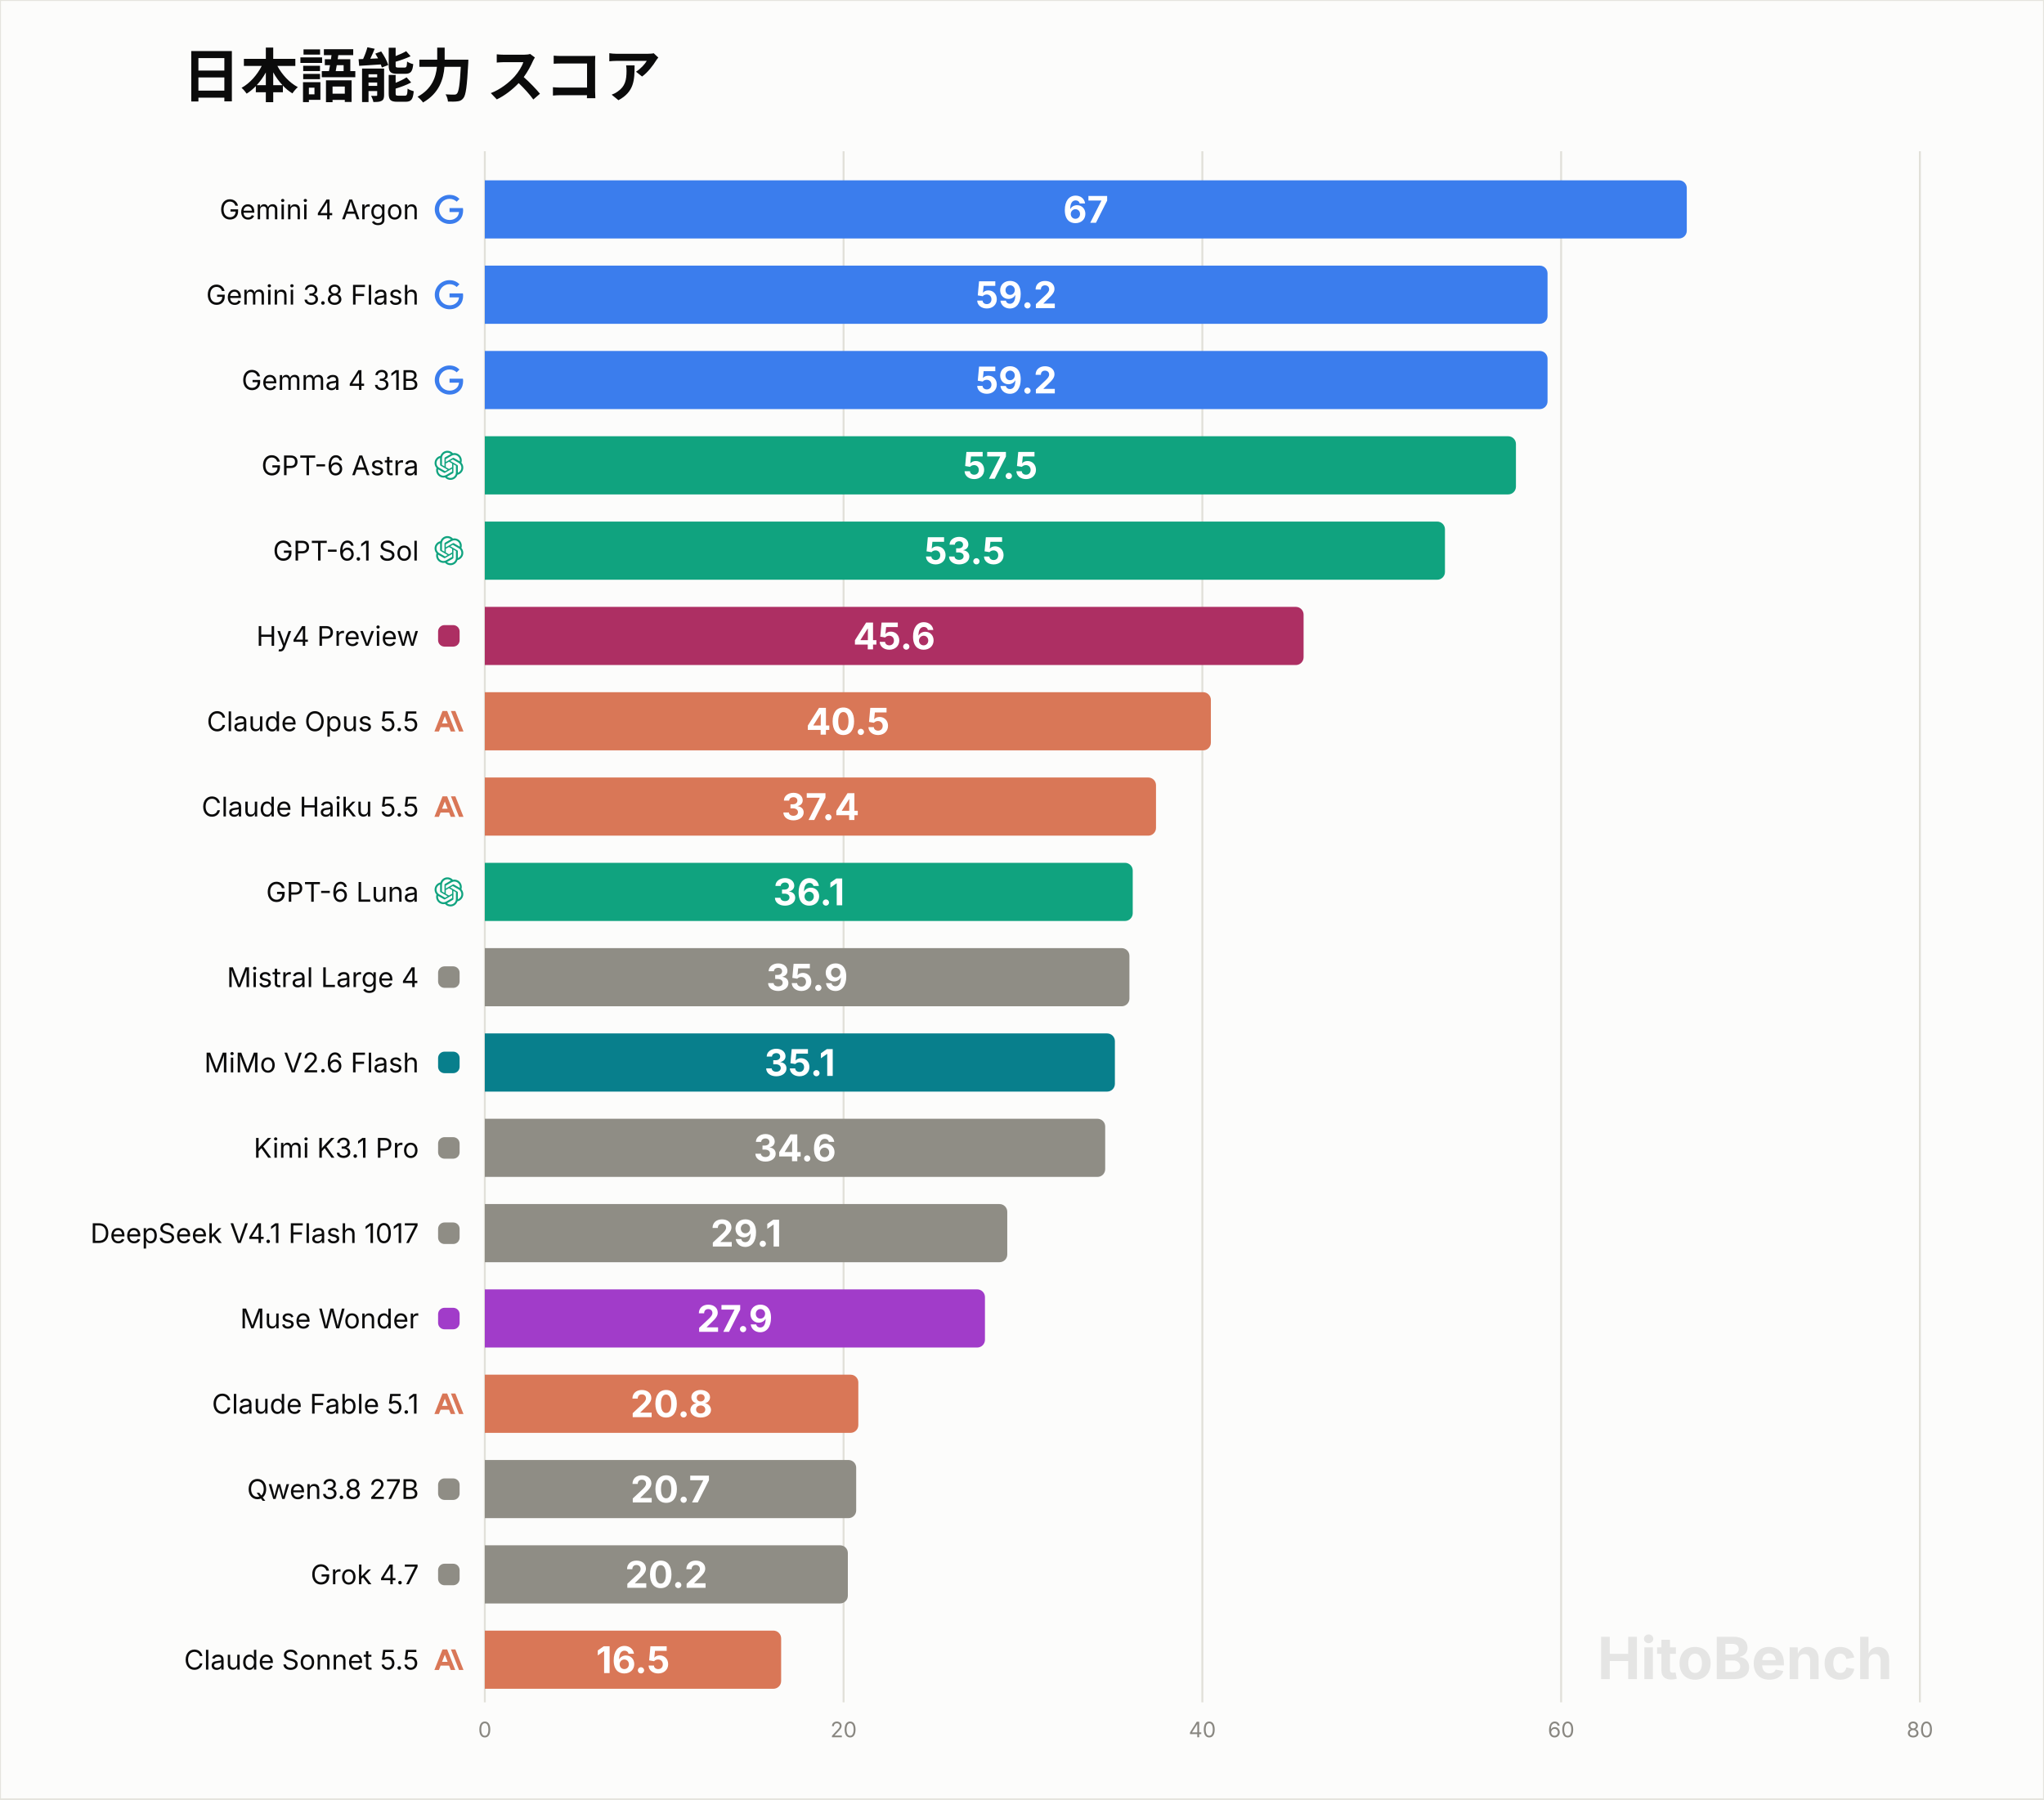
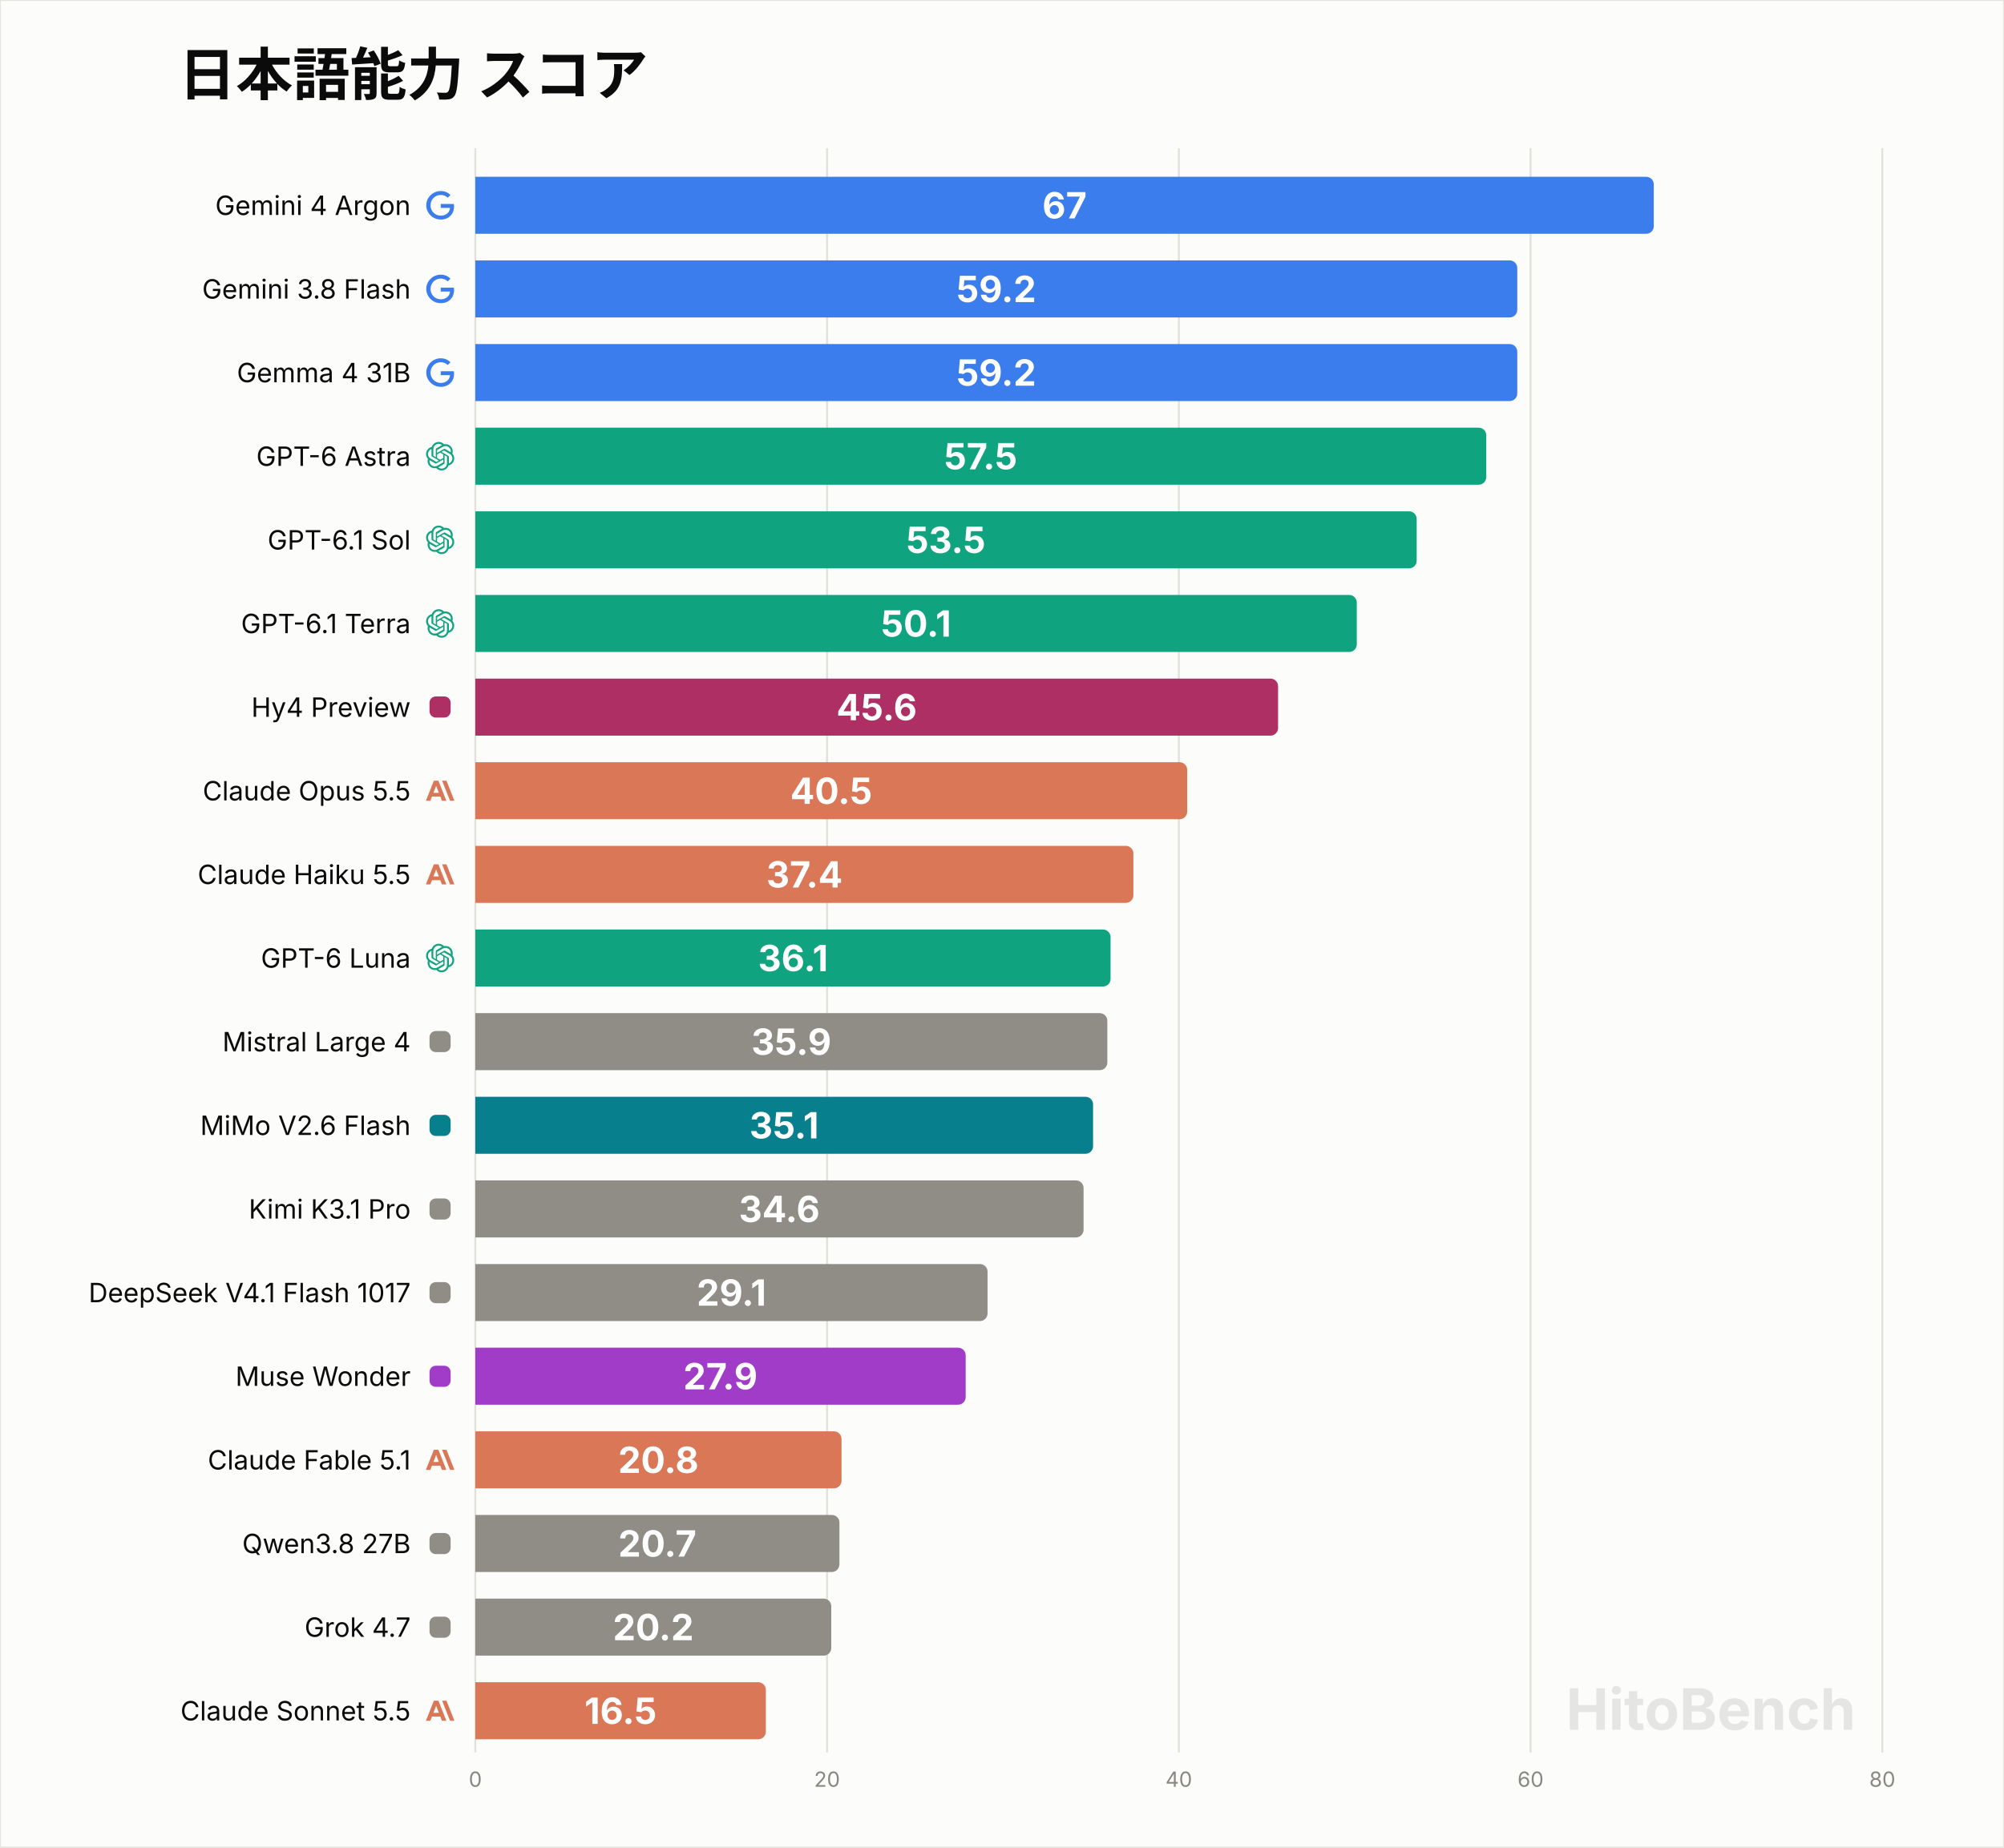
- <svg xmlns="http://www.w3.org/2000/svg" viewBox="0 0 1054 928" width="1054" height="928" font-family="system-ui, -apple-system, 'Segoe UI', 'Hiragino Kaku Gothic ProN', 'Noto Sans JP', sans-serif" role="img">
-   <rect x="0" y="0" width="1054" height="928" fill="#fcfcfb" stroke="#e5e4de" />
+ <svg xmlns="http://www.w3.org/2000/svg" viewBox="0 0 1054 972" width="1054" height="972" font-family="system-ui, -apple-system, 'Segoe UI', 'Hiragino Kaku Gothic ProN', 'Noto Sans JP', sans-serif" role="img">
+   <rect x="0" y="0" width="1054" height="972" fill="#fcfcfb" stroke="#e5e4de" />
  <text fill="#0b0b0b" font-size="30" font-weight="700" x="94" y="50">日本語能力 スコア</text>
  <g transform="translate(18 58)">
-     <line stroke="#e1e0d9" stroke-width="1" x1="232.0" y1="20" x2="232.0" y2="820" />
-     <line stroke="#e1e0d9" stroke-width="1" x1="417.0" y1="20" x2="417.0" y2="820" />
-     <line stroke="#e1e0d9" stroke-width="1" x1="602.0" y1="20" x2="602.0" y2="820" />
-     <line stroke="#e1e0d9" stroke-width="1" x1="787.0" y1="20" x2="787.0" y2="820" />
-     <line stroke="#e1e0d9" stroke-width="1" x1="972.0" y1="20" x2="972.0" y2="820" />
-     <text fill="#898781" font-size="11" x="232.0" y="838" text-anchor="middle">0</text>
-     <text fill="#898781" font-size="11" x="417.0" y="838" text-anchor="middle">20</text>
-     <text fill="#898781" font-size="11" x="602.0" y="838" text-anchor="middle">40</text>
-     <text fill="#898781" font-size="11" x="787.0" y="838" text-anchor="middle">60</text>
-     <text fill="#898781" font-size="11" x="972.0" y="838" text-anchor="middle">80</text>
-     <text fill="#0b0b0b" fill-opacity="0.09" font-size="30" font-weight="700" x="958.0" y="808.0" text-anchor="end">HitoBench</text>
+     <line stroke="#e1e0d9" stroke-width="1" x1="232.0" y1="20" x2="232.0" y2="864" />
+     <line stroke="#e1e0d9" stroke-width="1" x1="417.0" y1="20" x2="417.0" y2="864" />
+     <line stroke="#e1e0d9" stroke-width="1" x1="602.0" y1="20" x2="602.0" y2="864" />
+     <line stroke="#e1e0d9" stroke-width="1" x1="787.0" y1="20" x2="787.0" y2="864" />
+     <line stroke="#e1e0d9" stroke-width="1" x1="972.0" y1="20" x2="972.0" y2="864" />
+     <text fill="#898781" font-size="11" x="232.0" y="882" text-anchor="middle">0</text>
+     <text fill="#898781" font-size="11" x="417.0" y="882" text-anchor="middle">20</text>
+     <text fill="#898781" font-size="11" x="602.0" y="882" text-anchor="middle">40</text>
+     <text fill="#898781" font-size="11" x="787.0" y="882" text-anchor="middle">60</text>
+     <text fill="#898781" font-size="11" x="972.0" y="882" text-anchor="middle">80</text>
+     <text fill="#0b0b0b" fill-opacity="0.09" font-size="30" font-weight="700" x="958.0" y="852.0" text-anchor="end">HitoBench</text>
    <g>
      <path transform="translate(206.0 42.5) scale(0.625)" fill="#3b7ded" d="M12.48 10.92v3.28h7.84c-.24 1.84-.853 3.187-1.787 4.133-1.147 1.147-2.933 2.4-6.053 2.4-4.827 0-8.6-3.893-8.6-8.72s3.773-8.72 8.6-8.72c2.6 0 4.507 1.027 5.907 2.347l2.307-2.307C18.747 1.44 16.133 0 12.48 0 5.867 0 .307 5.387.307 12s5.56 12 12.173 12c3.573 0 6.267-1.173 8.373-3.36 2.16-2.16 2.84-5.213 2.84-7.667 0-.76-.053-1.467-.173-2.053H12.48z" />
      <text fill="#0b0b0b" font-size="14" x="198" y="50" text-anchor="end" dominant-baseline="central">Gemini 4 Argon</text>
      <path fill="#3b7ded" d="M232.0 35.0 H847.8 a4 4 0 0 1 4 4 V61.0 a4 4 0 0 1 -4 4 H232.0 Z" />
      <text fill="#ffffff" font-size="19" font-weight="700" x="541.9" y="50" text-anchor="middle" dominant-baseline="central">67</text>
    </g>
    <g>
      <path transform="translate(206.0 86.5) scale(0.625)" fill="#3b7ded" d="M12.48 10.92v3.28h7.84c-.24 1.84-.853 3.187-1.787 4.133-1.147 1.147-2.933 2.4-6.053 2.4-4.827 0-8.6-3.893-8.6-8.72s3.773-8.72 8.6-8.72c2.6 0 4.507 1.027 5.907 2.347l2.307-2.307C18.747 1.44 16.133 0 12.48 0 5.867 0 .307 5.387.307 12s5.56 12 12.173 12c3.573 0 6.267-1.173 8.373-3.36 2.16-2.16 2.84-5.213 2.84-7.667 0-.76-.053-1.467-.173-2.053H12.48z" />
      <text fill="#0b0b0b" font-size="14" x="198" y="94" text-anchor="end" dominant-baseline="central">Gemini 3.8 Flash</text>
      <path fill="#3b7ded" d="M232.0 79.0 H776.0 a4 4 0 0 1 4 4 V105.0 a4 4 0 0 1 -4 4 H232.0 Z" />
      <text fill="#ffffff" font-size="19" font-weight="700" x="506.0" y="94" text-anchor="middle" dominant-baseline="central">59.2</text>
    </g>
    <g>
      <path transform="translate(206.0 130.5) scale(0.625)" fill="#3b7ded" d="M12.48 10.92v3.28h7.84c-.24 1.84-.853 3.187-1.787 4.133-1.147 1.147-2.933 2.4-6.053 2.4-4.827 0-8.6-3.893-8.6-8.72s3.773-8.72 8.6-8.72c2.6 0 4.507 1.027 5.907 2.347l2.307-2.307C18.747 1.44 16.133 0 12.48 0 5.867 0 .307 5.387.307 12s5.56 12 12.173 12c3.573 0 6.267-1.173 8.373-3.36 2.16-2.16 2.84-5.213 2.84-7.667 0-.76-.053-1.467-.173-2.053H12.48z" />
      <text fill="#0b0b0b" font-size="14" x="198" y="138" text-anchor="end" dominant-baseline="central">Gemma 4 31B</text>
      <path fill="#3b7ded" d="M232.0 123.0 H776.0 a4 4 0 0 1 4 4 V149.0 a4 4 0 0 1 -4 4 H232.0 Z" />
      <text fill="#ffffff" font-size="19" font-weight="700" x="506.0" y="138" text-anchor="middle" dominant-baseline="central">59.2</text>
    </g>
    <g>
      <path transform="translate(206.0 174.5) scale(0.625)" fill="#10a37f" d="M22.282 9.821a5.985 5.985 0 0 0-.516-4.911 6.046 6.046 0 0 0-6.51-2.9A6.065 6.065 0 0 0 4.981 4.182a5.985 5.985 0 0 0-3.998 2.9 6.046 6.046 0 0 0 .743 7.097 5.98 5.98 0 0 0 .511 4.911 6.051 6.051 0 0 0 6.515 2.9A5.985 5.985 0 0 0 13.26 24a6.056 6.056 0 0 0 5.772-4.206 5.989 5.989 0 0 0 3.998-2.9 6.056 6.056 0 0 0-.748-7.073zm-9.022 12.608a4.476 4.476 0 0 1-2.876-1.041l.142-.08 4.778-2.758a.795.795 0 0 0 .393-.681v-6.737l2.02 1.169a.071.071 0 0 1 .038.052v5.583a4.504 4.504 0 0 1-4.495 4.494zm-9.661-4.125a4.471 4.471 0 0 1-.535-3.014l.142.085 4.783 2.758a.771.771 0 0 0 .781 0l5.843-3.369v2.332a.08.08 0 0 1-.033.061L9.74 19.95a4.499 4.499 0 0 1-6.141-1.646zM2.341 7.896a4.485 4.485 0 0 1 2.365-1.973V11.6a.766.766 0 0 0 .388.676l5.814 3.354-2.02 1.169a.076.076 0 0 1-.071 0l-4.83-2.787A4.504 4.504 0 0 1 2.341 7.872zm16.596 3.856L13.104 8.364 15.119 7.2a.076.076 0 0 1 .071 0l4.83 2.791a4.494 4.494 0 0 1-.676 8.104v-5.677a.79.79 0 0 0-.407-.667zm2.011-3.023l-.142-.085-4.774-2.782a.776.776 0 0 0-.785 0L9.409 9.23V6.897a.066.066 0 0 1 .028-.061l4.83-2.787a4.499 4.499 0 0 1 6.68 4.66zM8.306 12.863l-2.02-1.164a.08.08 0 0 1-.038-.057V6.074a4.499 4.499 0 0 1 7.376-3.454l-.142.081L8.704 5.459a.795.795 0 0 0-.393.681zm1.098-2.365l2.602-1.5 2.607 1.5v2.999l-2.597 1.5-2.607-1.5Z" />
      <text fill="#0b0b0b" font-size="14" x="198" y="182" text-anchor="end" dominant-baseline="central">GPT-6 Astra</text>
      <path fill="#10a37f" d="M232.0 167.0 H759.7 a4 4 0 0 1 4 4 V193.0 a4 4 0 0 1 -4 4 H232.0 Z" />
      <text fill="#ffffff" font-size="19" font-weight="700" x="497.8" y="182" text-anchor="middle" dominant-baseline="central">57.5</text>
    </g>
    <g>
      <path transform="translate(206.0 218.5) scale(0.625)" fill="#10a37f" d="M22.282 9.821a5.985 5.985 0 0 0-.516-4.911 6.046 6.046 0 0 0-6.51-2.9A6.065 6.065 0 0 0 4.981 4.182a5.985 5.985 0 0 0-3.998 2.9 6.046 6.046 0 0 0 .743 7.097 5.98 5.98 0 0 0 .511 4.911 6.051 6.051 0 0 0 6.515 2.9A5.985 5.985 0 0 0 13.26 24a6.056 6.056 0 0 0 5.772-4.206 5.989 5.989 0 0 0 3.998-2.9 6.056 6.056 0 0 0-.748-7.073zm-9.022 12.608a4.476 4.476 0 0 1-2.876-1.041l.142-.08 4.778-2.758a.795.795 0 0 0 .393-.681v-6.737l2.02 1.169a.071.071 0 0 1 .038.052v5.583a4.504 4.504 0 0 1-4.495 4.494zm-9.661-4.125a4.471 4.471 0 0 1-.535-3.014l.142.085 4.783 2.758a.771.771 0 0 0 .781 0l5.843-3.369v2.332a.08.08 0 0 1-.033.061L9.74 19.95a4.499 4.499 0 0 1-6.141-1.646zM2.341 7.896a4.485 4.485 0 0 1 2.365-1.973V11.6a.766.766 0 0 0 .388.676l5.814 3.354-2.02 1.169a.076.076 0 0 1-.071 0l-4.83-2.787A4.504 4.504 0 0 1 2.341 7.872zm16.596 3.856L13.104 8.364 15.119 7.2a.076.076 0 0 1 .071 0l4.83 2.791a4.494 4.494 0 0 1-.676 8.104v-5.677a.79.79 0 0 0-.407-.667zm2.011-3.023l-.142-.085-4.774-2.782a.776.776 0 0 0-.785 0L9.409 9.23V6.897a.066.066 0 0 1 .028-.061l4.83-2.787a4.499 4.499 0 0 1 6.68 4.66zM8.306 12.863l-2.02-1.164a.08.08 0 0 1-.038-.057V6.074a4.499 4.499 0 0 1 7.376-3.454l-.142.081L8.704 5.459a.795.795 0 0 0-.393.681zm1.098-2.365l2.602-1.5 2.607 1.5v2.999l-2.597 1.5-2.607-1.5Z" />
      <text fill="#0b0b0b" font-size="14" x="198" y="226" text-anchor="end" dominant-baseline="central">GPT-6.1 Sol</text>
      <path fill="#10a37f" d="M232.0 211.0 H723.1 a4 4 0 0 1 4 4 V237.0 a4 4 0 0 1 -4 4 H232.0 Z" />
      <text fill="#ffffff" font-size="19" font-weight="700" x="479.5" y="226" text-anchor="middle" dominant-baseline="central">53.5</text>
    </g>
    <g>
-       <rect x="207.9" y="264.4" width="11.1" height="11.1" rx="3.3" fill="#ad2f63" />
-       <text fill="#0b0b0b" font-size="14" x="198" y="270" text-anchor="end" dominant-baseline="central">Hy4 Preview</text>
-       <path fill="#ad2f63" d="M232.0 255.0 H650.2 a4 4 0 0 1 4 4 V281.0 a4 4 0 0 1 -4 4 H232.0 Z" />
-       <text fill="#ffffff" font-size="19" font-weight="700" x="443.1" y="270" text-anchor="middle" dominant-baseline="central">45.6</text>
+       <path transform="translate(206.0 262.5) scale(0.625)" fill="#10a37f" d="M22.282 9.821a5.985 5.985 0 0 0-.516-4.911 6.046 6.046 0 0 0-6.51-2.9A6.065 6.065 0 0 0 4.981 4.182a5.985 5.985 0 0 0-3.998 2.9 6.046 6.046 0 0 0 .743 7.097 5.98 5.98 0 0 0 .511 4.911 6.051 6.051 0 0 0 6.515 2.9A5.985 5.985 0 0 0 13.26 24a6.056 6.056 0 0 0 5.772-4.206 5.989 5.989 0 0 0 3.998-2.9 6.056 6.056 0 0 0-.748-7.073zm-9.022 12.608a4.476 4.476 0 0 1-2.876-1.041l.142-.08 4.778-2.758a.795.795 0 0 0 .393-.681v-6.737l2.02 1.169a.071.071 0 0 1 .038.052v5.583a4.504 4.504 0 0 1-4.495 4.494zm-9.661-4.125a4.471 4.471 0 0 1-.535-3.014l.142.085 4.783 2.758a.771.771 0 0 0 .781 0l5.843-3.369v2.332a.08.08 0 0 1-.033.061L9.74 19.95a4.499 4.499 0 0 1-6.141-1.646zM2.341 7.896a4.485 4.485 0 0 1 2.365-1.973V11.6a.766.766 0 0 0 .388.676l5.814 3.354-2.02 1.169a.076.076 0 0 1-.071 0l-4.83-2.787A4.504 4.504 0 0 1 2.341 7.872zm16.596 3.856L13.104 8.364 15.119 7.2a.076.076 0 0 1 .071 0l4.83 2.791a4.494 4.494 0 0 1-.676 8.104v-5.677a.79.79 0 0 0-.407-.667zm2.011-3.023l-.142-.085-4.774-2.782a.776.776 0 0 0-.785 0L9.409 9.23V6.897a.066.066 0 0 1 .028-.061l4.83-2.787a4.499 4.499 0 0 1 6.68 4.66zM8.306 12.863l-2.02-1.164a.08.08 0 0 1-.038-.057V6.074a4.499 4.499 0 0 1 7.376-3.454l-.142.081L8.704 5.459a.795.795 0 0 0-.393.681zm1.098-2.365l2.602-1.5 2.607 1.5v2.999l-2.597 1.5-2.607-1.5Z" />
+       <text fill="#0b0b0b" font-size="14" x="198" y="270" text-anchor="end" dominant-baseline="central">GPT-6.1 Terra</text>
+       <path fill="#10a37f" d="M232.0 255.0 H691.6 a4 4 0 0 1 4 4 V281.0 a4 4 0 0 1 -4 4 H232.0 Z" />
+       <text fill="#ffffff" font-size="19" font-weight="700" x="463.8" y="270" text-anchor="middle" dominant-baseline="central">50.1</text>
    </g>
    <g>
-       <path transform="translate(206.0 306.5) scale(0.625)" fill="#d97757" d="M17.304 3.541h-3.672l6.696 16.918H24Zm-10.608 0L0 20.459h3.744l1.369-3.553h7.005l1.369 3.553h3.744L10.536 3.541Zm-.371 10.223 2.291-5.946 2.291 5.946Z" />
-       <text fill="#0b0b0b" font-size="14" x="198" y="314" text-anchor="end" dominant-baseline="central">Claude Opus 5.5</text>
-       <path fill="#d97757" d="M232.0 299.0 H602.4 a4 4 0 0 1 4 4 V325.0 a4 4 0 0 1 -4 4 H232.0 Z" />
-       <text fill="#ffffff" font-size="19" font-weight="700" x="419.2" y="314" text-anchor="middle" dominant-baseline="central">40.5</text>
+       <rect x="207.9" y="308.4" width="11.1" height="11.1" rx="3.3" fill="#ad2f63" />
+       <text fill="#0b0b0b" font-size="14" x="198" y="314" text-anchor="end" dominant-baseline="central">Hy4 Preview</text>
+       <path fill="#ad2f63" d="M232.0 299.0 H650.2 a4 4 0 0 1 4 4 V325.0 a4 4 0 0 1 -4 4 H232.0 Z" />
+       <text fill="#ffffff" font-size="19" font-weight="700" x="443.1" y="314" text-anchor="middle" dominant-baseline="central">45.6</text>
    </g>
    <g>
      <path transform="translate(206.0 350.5) scale(0.625)" fill="#d97757" d="M17.304 3.541h-3.672l6.696 16.918H24Zm-10.608 0L0 20.459h3.744l1.369-3.553h7.005l1.369 3.553h3.744L10.536 3.541Zm-.371 10.223 2.291-5.946 2.291 5.946Z" />
-       <text fill="#0b0b0b" font-size="14" x="198" y="358" text-anchor="end" dominant-baseline="central">Claude Haiku 5.5</text>
-       <path fill="#d97757" d="M232.0 343.0 H574.1 a4 4 0 0 1 4 4 V369.0 a4 4 0 0 1 -4 4 H232.0 Z" />
-       <text fill="#ffffff" font-size="19" font-weight="700" x="405.1" y="358" text-anchor="middle" dominant-baseline="central">37.4</text>
+       <text fill="#0b0b0b" font-size="14" x="198" y="358" text-anchor="end" dominant-baseline="central">Claude Opus 5.5</text>
+       <path fill="#d97757" d="M232.0 343.0 H602.4 a4 4 0 0 1 4 4 V369.0 a4 4 0 0 1 -4 4 H232.0 Z" />
+       <text fill="#ffffff" font-size="19" font-weight="700" x="419.2" y="358" text-anchor="middle" dominant-baseline="central">40.5</text>
    </g>
    <g>
-       <path transform="translate(206.0 394.5) scale(0.625)" fill="#10a37f" d="M22.282 9.821a5.985 5.985 0 0 0-.516-4.911 6.046 6.046 0 0 0-6.51-2.9A6.065 6.065 0 0 0 4.981 4.182a5.985 5.985 0 0 0-3.998 2.9 6.046 6.046 0 0 0 .743 7.097 5.98 5.98 0 0 0 .511 4.911 6.051 6.051 0 0 0 6.515 2.9A5.985 5.985 0 0 0 13.26 24a6.056 6.056 0 0 0 5.772-4.206 5.989 5.989 0 0 0 3.998-2.9 6.056 6.056 0 0 0-.748-7.073zm-9.022 12.608a4.476 4.476 0 0 1-2.876-1.041l.142-.08 4.778-2.758a.795.795 0 0 0 .393-.681v-6.737l2.02 1.169a.071.071 0 0 1 .038.052v5.583a4.504 4.504 0 0 1-4.495 4.494zm-9.661-4.125a4.471 4.471 0 0 1-.535-3.014l.142.085 4.783 2.758a.771.771 0 0 0 .781 0l5.843-3.369v2.332a.08.08 0 0 1-.033.061L9.74 19.95a4.499 4.499 0 0 1-6.141-1.646zM2.341 7.896a4.485 4.485 0 0 1 2.365-1.973V11.6a.766.766 0 0 0 .388.676l5.814 3.354-2.02 1.169a.076.076 0 0 1-.071 0l-4.83-2.787A4.504 4.504 0 0 1 2.341 7.872zm16.596 3.856L13.104 8.364 15.119 7.2a.076.076 0 0 1 .071 0l4.83 2.791a4.494 4.494 0 0 1-.676 8.104v-5.677a.79.79 0 0 0-.407-.667zm2.011-3.023l-.142-.085-4.774-2.782a.776.776 0 0 0-.785 0L9.409 9.23V6.897a.066.066 0 0 1 .028-.061l4.83-2.787a4.499 4.499 0 0 1 6.68 4.66zM8.306 12.863l-2.02-1.164a.08.08 0 0 1-.038-.057V6.074a4.499 4.499 0 0 1 7.376-3.454l-.142.081L8.704 5.459a.795.795 0 0 0-.393.681zm1.098-2.365l2.602-1.5 2.607 1.5v2.999l-2.597 1.5-2.607-1.5Z" />
-       <text fill="#0b0b0b" font-size="14" x="198" y="402" text-anchor="end" dominant-baseline="central">GPT-6 Luna</text>
-       <path fill="#10a37f" d="M232.0 387.0 H562.1 a4 4 0 0 1 4 4 V413.0 a4 4 0 0 1 -4 4 H232.0 Z" />
-       <text fill="#ffffff" font-size="19" font-weight="700" x="399.1" y="402" text-anchor="middle" dominant-baseline="central">36.1</text>
+       <path transform="translate(206.0 394.5) scale(0.625)" fill="#d97757" d="M17.304 3.541h-3.672l6.696 16.918H24Zm-10.608 0L0 20.459h3.744l1.369-3.553h7.005l1.369 3.553h3.744L10.536 3.541Zm-.371 10.223 2.291-5.946 2.291 5.946Z" />
+       <text fill="#0b0b0b" font-size="14" x="198" y="402" text-anchor="end" dominant-baseline="central">Claude Haiku 5.5</text>
+       <path fill="#d97757" d="M232.0 387.0 H574.1 a4 4 0 0 1 4 4 V413.0 a4 4 0 0 1 -4 4 H232.0 Z" />
+       <text fill="#ffffff" font-size="19" font-weight="700" x="405.1" y="402" text-anchor="middle" dominant-baseline="central">37.4</text>
    </g>
    <g>
-       <rect x="207.9" y="440.4" width="11.1" height="11.1" rx="3.3" fill="#8f8d85" />
-       <text fill="#0b0b0b" font-size="14" x="198" y="446" text-anchor="end" dominant-baseline="central">Mistral Large 4</text>
-       <path fill="#8f8d85" d="M232.0 431.0 H560.4 a4 4 0 0 1 4 4 V457.0 a4 4 0 0 1 -4 4 H232.0 Z" />
-       <text fill="#ffffff" font-size="19" font-weight="700" x="398.2" y="446" text-anchor="middle" dominant-baseline="central">35.9</text>
+       <path transform="translate(206.0 438.5) scale(0.625)" fill="#10a37f" d="M22.282 9.821a5.985 5.985 0 0 0-.516-4.911 6.046 6.046 0 0 0-6.51-2.9A6.065 6.065 0 0 0 4.981 4.182a5.985 5.985 0 0 0-3.998 2.9 6.046 6.046 0 0 0 .743 7.097 5.98 5.98 0 0 0 .511 4.911 6.051 6.051 0 0 0 6.515 2.9A5.985 5.985 0 0 0 13.26 24a6.056 6.056 0 0 0 5.772-4.206 5.989 5.989 0 0 0 3.998-2.9 6.056 6.056 0 0 0-.748-7.073zm-9.022 12.608a4.476 4.476 0 0 1-2.876-1.041l.142-.08 4.778-2.758a.795.795 0 0 0 .393-.681v-6.737l2.02 1.169a.071.071 0 0 1 .038.052v5.583a4.504 4.504 0 0 1-4.495 4.494zm-9.661-4.125a4.471 4.471 0 0 1-.535-3.014l.142.085 4.783 2.758a.771.771 0 0 0 .781 0l5.843-3.369v2.332a.08.08 0 0 1-.033.061L9.74 19.95a4.499 4.499 0 0 1-6.141-1.646zM2.341 7.896a4.485 4.485 0 0 1 2.365-1.973V11.6a.766.766 0 0 0 .388.676l5.814 3.354-2.02 1.169a.076.076 0 0 1-.071 0l-4.83-2.787A4.504 4.504 0 0 1 2.341 7.872zm16.596 3.856L13.104 8.364 15.119 7.2a.076.076 0 0 1 .071 0l4.83 2.791a4.494 4.494 0 0 1-.676 8.104v-5.677a.79.79 0 0 0-.407-.667zm2.011-3.023l-.142-.085-4.774-2.782a.776.776 0 0 0-.785 0L9.409 9.23V6.897a.066.066 0 0 1 .028-.061l4.83-2.787a4.499 4.499 0 0 1 6.68 4.66zM8.306 12.863l-2.02-1.164a.08.08 0 0 1-.038-.057V6.074a4.499 4.499 0 0 1 7.376-3.454l-.142.081L8.704 5.459a.795.795 0 0 0-.393.681zm1.098-2.365l2.602-1.5 2.607 1.5v2.999l-2.597 1.5-2.607-1.5Z" />
+       <text fill="#0b0b0b" font-size="14" x="198" y="446" text-anchor="end" dominant-baseline="central">GPT-6 Luna</text>
+       <path fill="#10a37f" d="M232.0 431.0 H562.1 a4 4 0 0 1 4 4 V457.0 a4 4 0 0 1 -4 4 H232.0 Z" />
+       <text fill="#ffffff" font-size="19" font-weight="700" x="399.1" y="446" text-anchor="middle" dominant-baseline="central">36.1</text>
    </g>
    <g>
-       <rect x="207.9" y="484.4" width="11.1" height="11.1" rx="3.3" fill="#087f8c" />
-       <text fill="#0b0b0b" font-size="14" x="198" y="490" text-anchor="end" dominant-baseline="central">MiMo V2.6 Flash</text>
-       <path fill="#087f8c" d="M232.0 475.0 H552.9 a4 4 0 0 1 4 4 V501.0 a4 4 0 0 1 -4 4 H232.0 Z" />
-       <text fill="#ffffff" font-size="19" font-weight="700" x="394.4" y="490" text-anchor="middle" dominant-baseline="central">35.1</text>
+       <rect x="207.9" y="484.4" width="11.1" height="11.1" rx="3.3" fill="#8f8d85" />
+       <text fill="#0b0b0b" font-size="14" x="198" y="490" text-anchor="end" dominant-baseline="central">Mistral Large 4</text>
+       <path fill="#8f8d85" d="M232.0 475.0 H560.4 a4 4 0 0 1 4 4 V501.0 a4 4 0 0 1 -4 4 H232.0 Z" />
+       <text fill="#ffffff" font-size="19" font-weight="700" x="398.2" y="490" text-anchor="middle" dominant-baseline="central">35.9</text>
    </g>
    <g>
-       <rect x="207.9" y="528.5" width="11.1" height="11.1" rx="3.3" fill="#8f8d85" />
-       <text fill="#0b0b0b" font-size="14" x="198" y="534" text-anchor="end" dominant-baseline="central">Kimi K3.1 Pro</text>
-       <path fill="#8f8d85" d="M232.0 519.0 H547.9 a4 4 0 0 1 4 4 V545.0 a4 4 0 0 1 -4 4 H232.0 Z" />
-       <text fill="#ffffff" font-size="19" font-weight="700" x="391.9" y="534" text-anchor="middle" dominant-baseline="central">34.6</text>
+       <rect x="207.9" y="528.5" width="11.1" height="11.1" rx="3.3" fill="#087f8c" />
+       <text fill="#0b0b0b" font-size="14" x="198" y="534" text-anchor="end" dominant-baseline="central">MiMo V2.6 Flash</text>
+       <path fill="#087f8c" d="M232.0 519.0 H552.9 a4 4 0 0 1 4 4 V545.0 a4 4 0 0 1 -4 4 H232.0 Z" />
+       <text fill="#ffffff" font-size="19" font-weight="700" x="394.4" y="534" text-anchor="middle" dominant-baseline="central">35.1</text>
    </g>
    <g>
      <rect x="207.9" y="572.5" width="11.1" height="11.1" rx="3.3" fill="#8f8d85" />
-       <text fill="#0b0b0b" font-size="14" x="198" y="578" text-anchor="end" dominant-baseline="central">DeepSeek V4.1 Flash 1017</text>
-       <path fill="#8f8d85" d="M232.0 563.0 H497.4 a4 4 0 0 1 4 4 V589.0 a4 4 0 0 1 -4 4 H232.0 Z" />
-       <text fill="#ffffff" font-size="19" font-weight="700" x="366.7" y="578" text-anchor="middle" dominant-baseline="central">29.1</text>
+       <text fill="#0b0b0b" font-size="14" x="198" y="578" text-anchor="end" dominant-baseline="central">Kimi K3.1 Pro</text>
+       <path fill="#8f8d85" d="M232.0 563.0 H547.9 a4 4 0 0 1 4 4 V589.0 a4 4 0 0 1 -4 4 H232.0 Z" />
+       <text fill="#ffffff" font-size="19" font-weight="700" x="391.9" y="578" text-anchor="middle" dominant-baseline="central">34.6</text>
    </g>
    <g>
-       <rect x="207.9" y="616.5" width="11.1" height="11.1" rx="3.3" fill="#a13cc9" />
-       <text fill="#0b0b0b" font-size="14" x="198" y="622" text-anchor="end" dominant-baseline="central">Muse Wonder</text>
-       <path fill="#a13cc9" d="M232.0 607.0 H485.9 a4 4 0 0 1 4 4 V633.0 a4 4 0 0 1 -4 4 H232.0 Z" />
-       <text fill="#ffffff" font-size="19" font-weight="700" x="360.9" y="622" text-anchor="middle" dominant-baseline="central">27.9</text>
+       <rect x="207.9" y="616.5" width="11.1" height="11.1" rx="3.3" fill="#8f8d85" />
+       <text fill="#0b0b0b" font-size="14" x="198" y="622" text-anchor="end" dominant-baseline="central">DeepSeek V4.1 Flash 1017</text>
+       <path fill="#8f8d85" d="M232.0 607.0 H497.4 a4 4 0 0 1 4 4 V633.0 a4 4 0 0 1 -4 4 H232.0 Z" />
+       <text fill="#ffffff" font-size="19" font-weight="700" x="366.7" y="622" text-anchor="middle" dominant-baseline="central">29.1</text>
    </g>
    <g>
-       <path transform="translate(206.0 658.5) scale(0.625)" fill="#d97757" d="M17.304 3.541h-3.672l6.696 16.918H24Zm-10.608 0L0 20.459h3.744l1.369-3.553h7.005l1.369 3.553h3.744L10.536 3.541Zm-.371 10.223 2.291-5.946 2.291 5.946Z" />
-       <text fill="#0b0b0b" font-size="14" x="198" y="666" text-anchor="end" dominant-baseline="central">Claude Fable 5.1</text>
-       <path fill="#d97757" d="M232.0 651.0 H420.6 a4 4 0 0 1 4 4 V677.0 a4 4 0 0 1 -4 4 H232.0 Z" />
-       <text fill="#ffffff" font-size="19" font-weight="700" x="328.3" y="666" text-anchor="middle" dominant-baseline="central">20.8</text>
+       <rect x="207.9" y="660.5" width="11.1" height="11.1" rx="3.3" fill="#a13cc9" />
+       <text fill="#0b0b0b" font-size="14" x="198" y="666" text-anchor="end" dominant-baseline="central">Muse Wonder</text>
+       <path fill="#a13cc9" d="M232.0 651.0 H485.9 a4 4 0 0 1 4 4 V677.0 a4 4 0 0 1 -4 4 H232.0 Z" />
+       <text fill="#ffffff" font-size="19" font-weight="700" x="360.9" y="666" text-anchor="middle" dominant-baseline="central">27.9</text>
    </g>
    <g>
-       <rect x="207.9" y="704.5" width="11.1" height="11.1" rx="3.3" fill="#8f8d85" />
-       <text fill="#0b0b0b" font-size="14" x="198" y="710" text-anchor="end" dominant-baseline="central">Qwen3.8 27B</text>
-       <path fill="#8f8d85" d="M232.0 695.0 H419.5 a4 4 0 0 1 4 4 V721.0 a4 4 0 0 1 -4 4 H232.0 Z" />
-       <text fill="#ffffff" font-size="19" font-weight="700" x="327.7" y="710" text-anchor="middle" dominant-baseline="central">20.7</text>
+       <path transform="translate(206.0 702.5) scale(0.625)" fill="#d97757" d="M17.304 3.541h-3.672l6.696 16.918H24Zm-10.608 0L0 20.459h3.744l1.369-3.553h7.005l1.369 3.553h3.744L10.536 3.541Zm-.371 10.223 2.291-5.946 2.291 5.946Z" />
+       <text fill="#0b0b0b" font-size="14" x="198" y="710" text-anchor="end" dominant-baseline="central">Claude Fable 5.1</text>
+       <path fill="#d97757" d="M232.0 695.0 H420.6 a4 4 0 0 1 4 4 V721.0 a4 4 0 0 1 -4 4 H232.0 Z" />
+       <text fill="#ffffff" font-size="19" font-weight="700" x="328.3" y="710" text-anchor="middle" dominant-baseline="central">20.8</text>
    </g>
    <g>
      <rect x="207.9" y="748.5" width="11.1" height="11.1" rx="3.3" fill="#8f8d85" />
-       <text fill="#0b0b0b" font-size="14" x="198" y="754" text-anchor="end" dominant-baseline="central">Grok 4.7</text>
-       <path fill="#8f8d85" d="M232.0 739.0 H415.2 a4 4 0 0 1 4 4 V765.0 a4 4 0 0 1 -4 4 H232.0 Z" />
-       <text fill="#ffffff" font-size="19" font-weight="700" x="325.6" y="754" text-anchor="middle" dominant-baseline="central">20.2</text>
+       <text fill="#0b0b0b" font-size="14" x="198" y="754" text-anchor="end" dominant-baseline="central">Qwen3.8 27B</text>
+       <path fill="#8f8d85" d="M232.0 739.0 H419.5 a4 4 0 0 1 4 4 V765.0 a4 4 0 0 1 -4 4 H232.0 Z" />
+       <text fill="#ffffff" font-size="19" font-weight="700" x="327.7" y="754" text-anchor="middle" dominant-baseline="central">20.7</text>
    </g>
    <g>
-       <path transform="translate(206.0 790.5) scale(0.625)" fill="#d97757" d="M17.304 3.541h-3.672l6.696 16.918H24Zm-10.608 0L0 20.459h3.744l1.369-3.553h7.005l1.369 3.553h3.744L10.536 3.541Zm-.371 10.223 2.291-5.946 2.291 5.946Z" />
-       <text fill="#0b0b0b" font-size="14" x="198" y="798" text-anchor="end" dominant-baseline="central">Claude Sonnet 5.5</text>
-       <path fill="#d97757" d="M232.0 783.0 H380.8 a4 4 0 0 1 4 4 V809.0 a4 4 0 0 1 -4 4 H232.0 Z" />
-       <text fill="#ffffff" font-size="19" font-weight="700" x="308.4" y="798" text-anchor="middle" dominant-baseline="central">16.5</text>
+       <rect x="207.9" y="792.5" width="11.1" height="11.1" rx="3.3" fill="#8f8d85" />
+       <text fill="#0b0b0b" font-size="14" x="198" y="798" text-anchor="end" dominant-baseline="central">Grok 4.7</text>
+       <path fill="#8f8d85" d="M232.0 783.0 H415.2 a4 4 0 0 1 4 4 V809.0 a4 4 0 0 1 -4 4 H232.0 Z" />
+       <text fill="#ffffff" font-size="19" font-weight="700" x="325.6" y="798" text-anchor="middle" dominant-baseline="central">20.2</text>
+     </g>
+     <g>
+       <path transform="translate(206.0 834.5) scale(0.625)" fill="#d97757" d="M17.304 3.541h-3.672l6.696 16.918H24Zm-10.608 0L0 20.459h3.744l1.369-3.553h7.005l1.369 3.553h3.744L10.536 3.541Zm-.371 10.223 2.291-5.946 2.291 5.946Z" />
+       <text fill="#0b0b0b" font-size="14" x="198" y="842" text-anchor="end" dominant-baseline="central">Claude Sonnet 5.5</text>
+       <path fill="#d97757" d="M232.0 827.0 H380.8 a4 4 0 0 1 4 4 V853.0 a4 4 0 0 1 -4 4 H232.0 Z" />
+       <text fill="#ffffff" font-size="19" font-weight="700" x="308.4" y="842" text-anchor="middle" dominant-baseline="central">16.5</text>
    </g>
  </g>
</svg>
